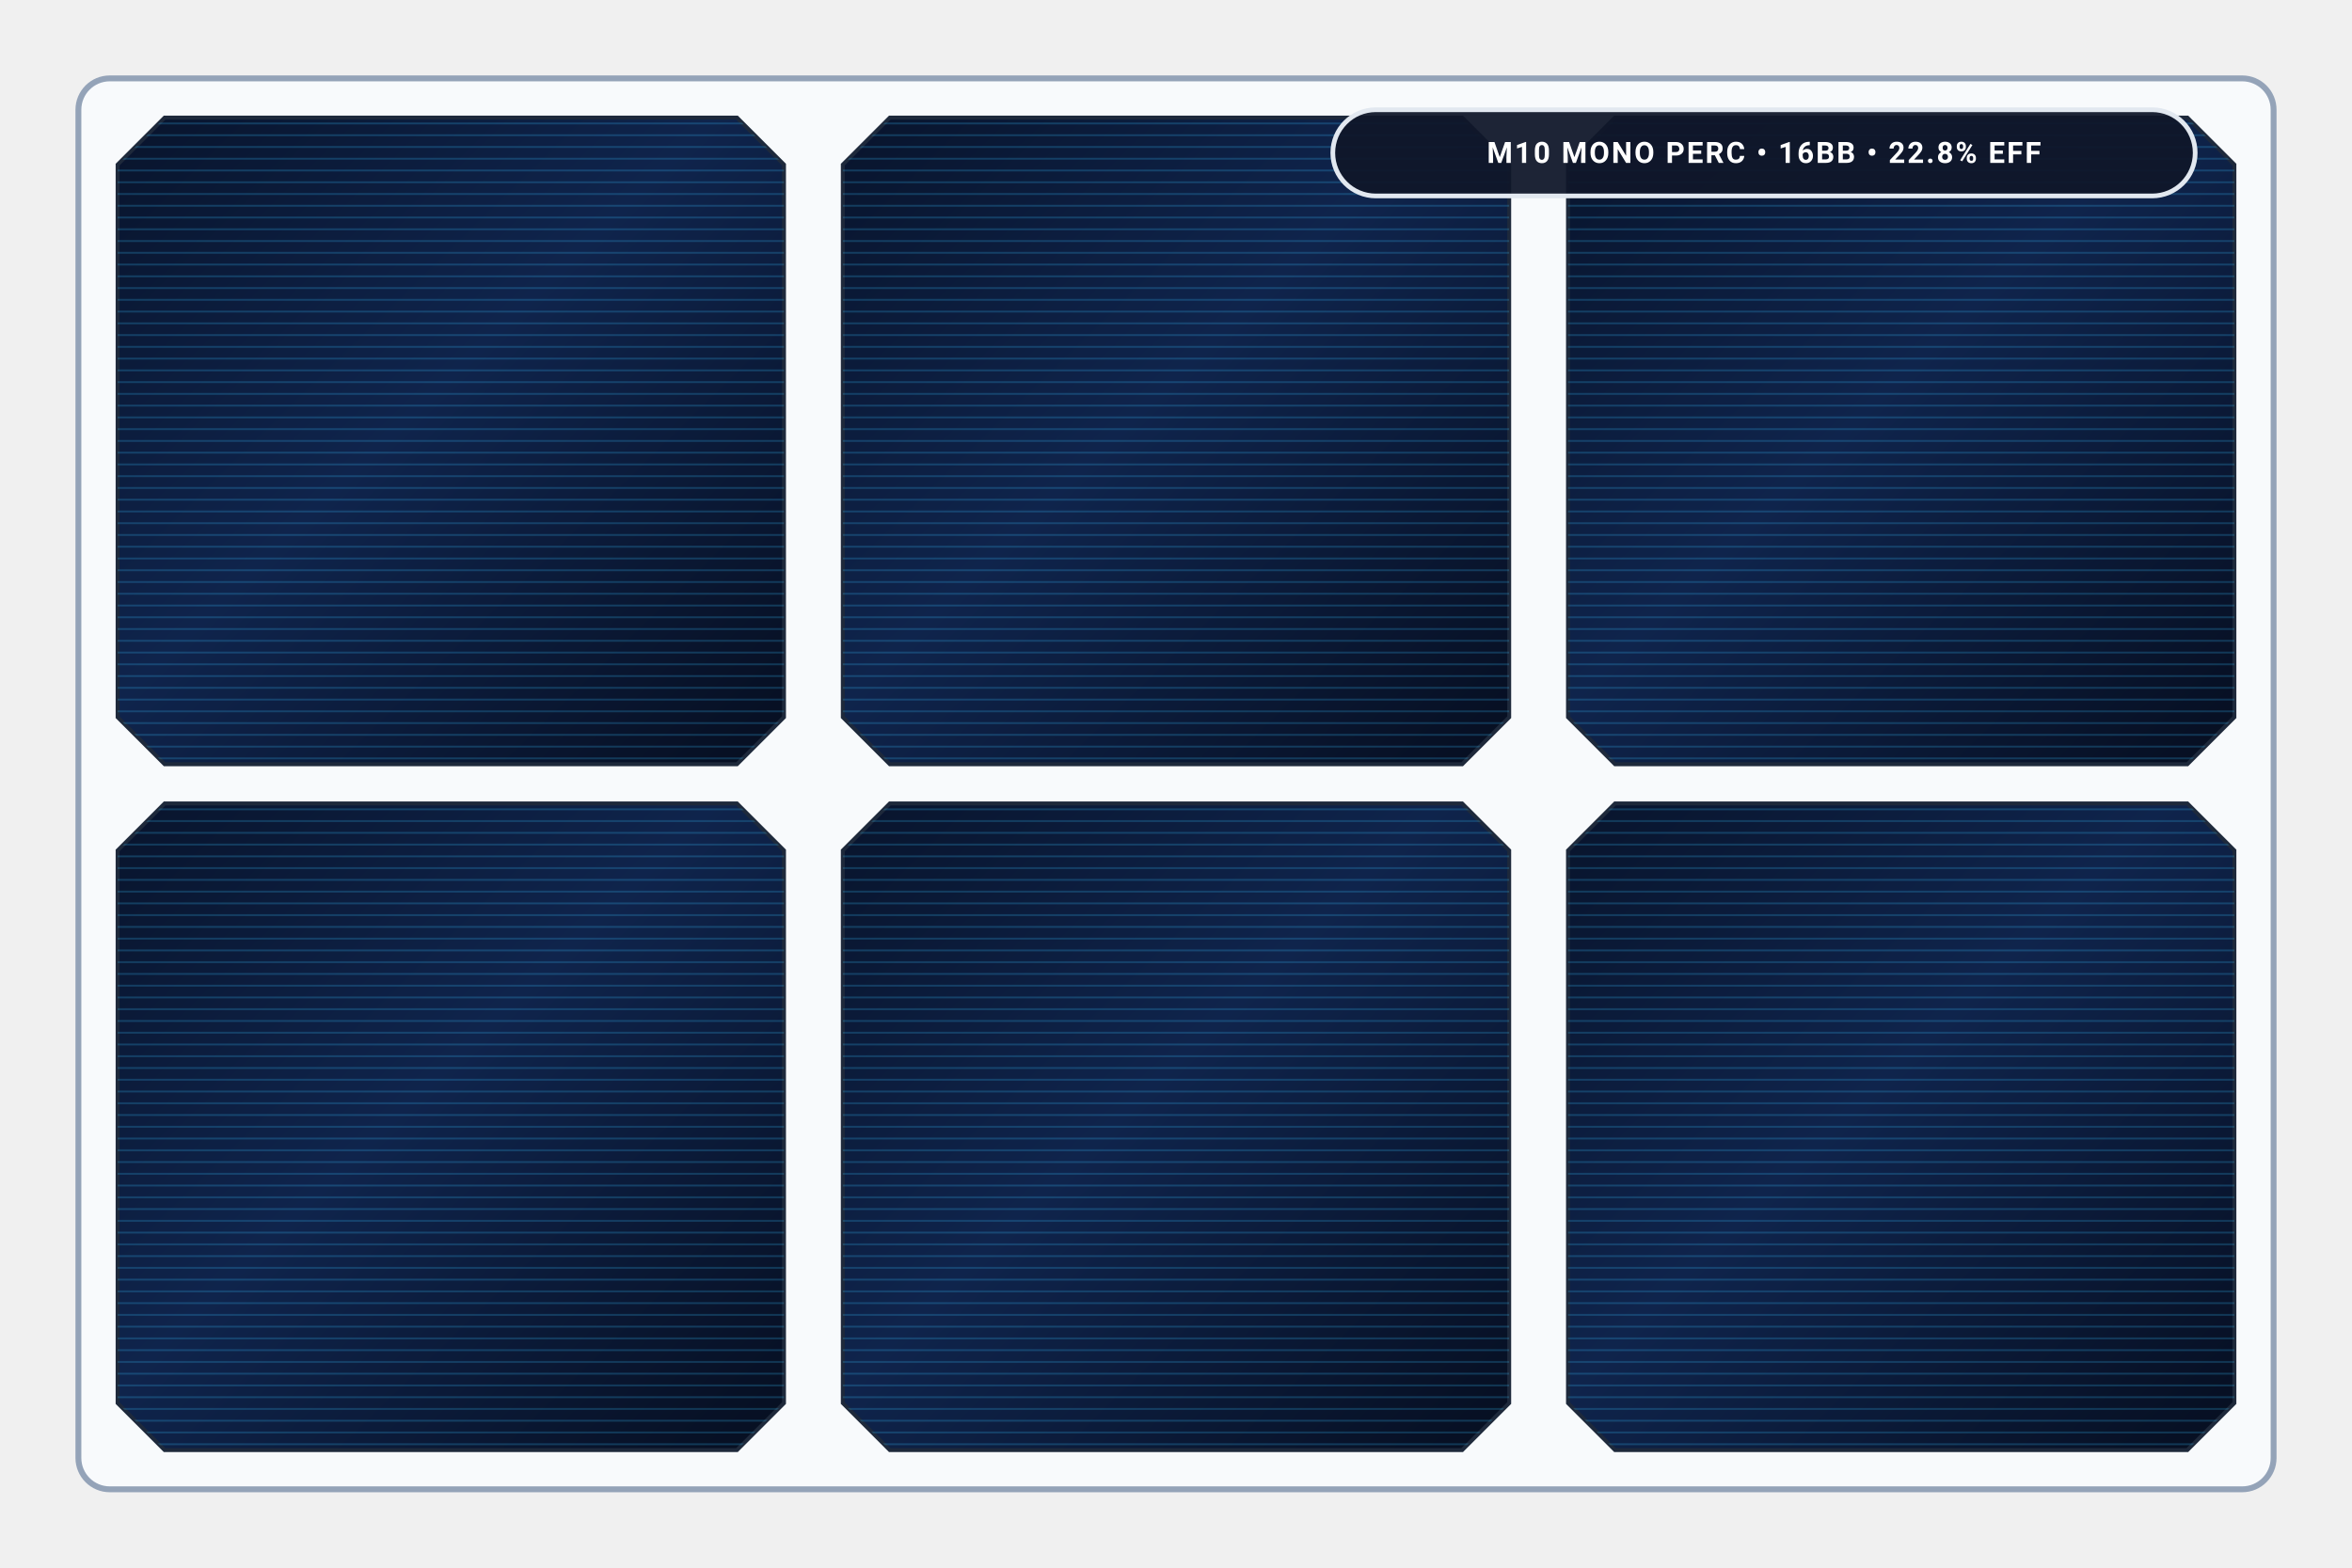
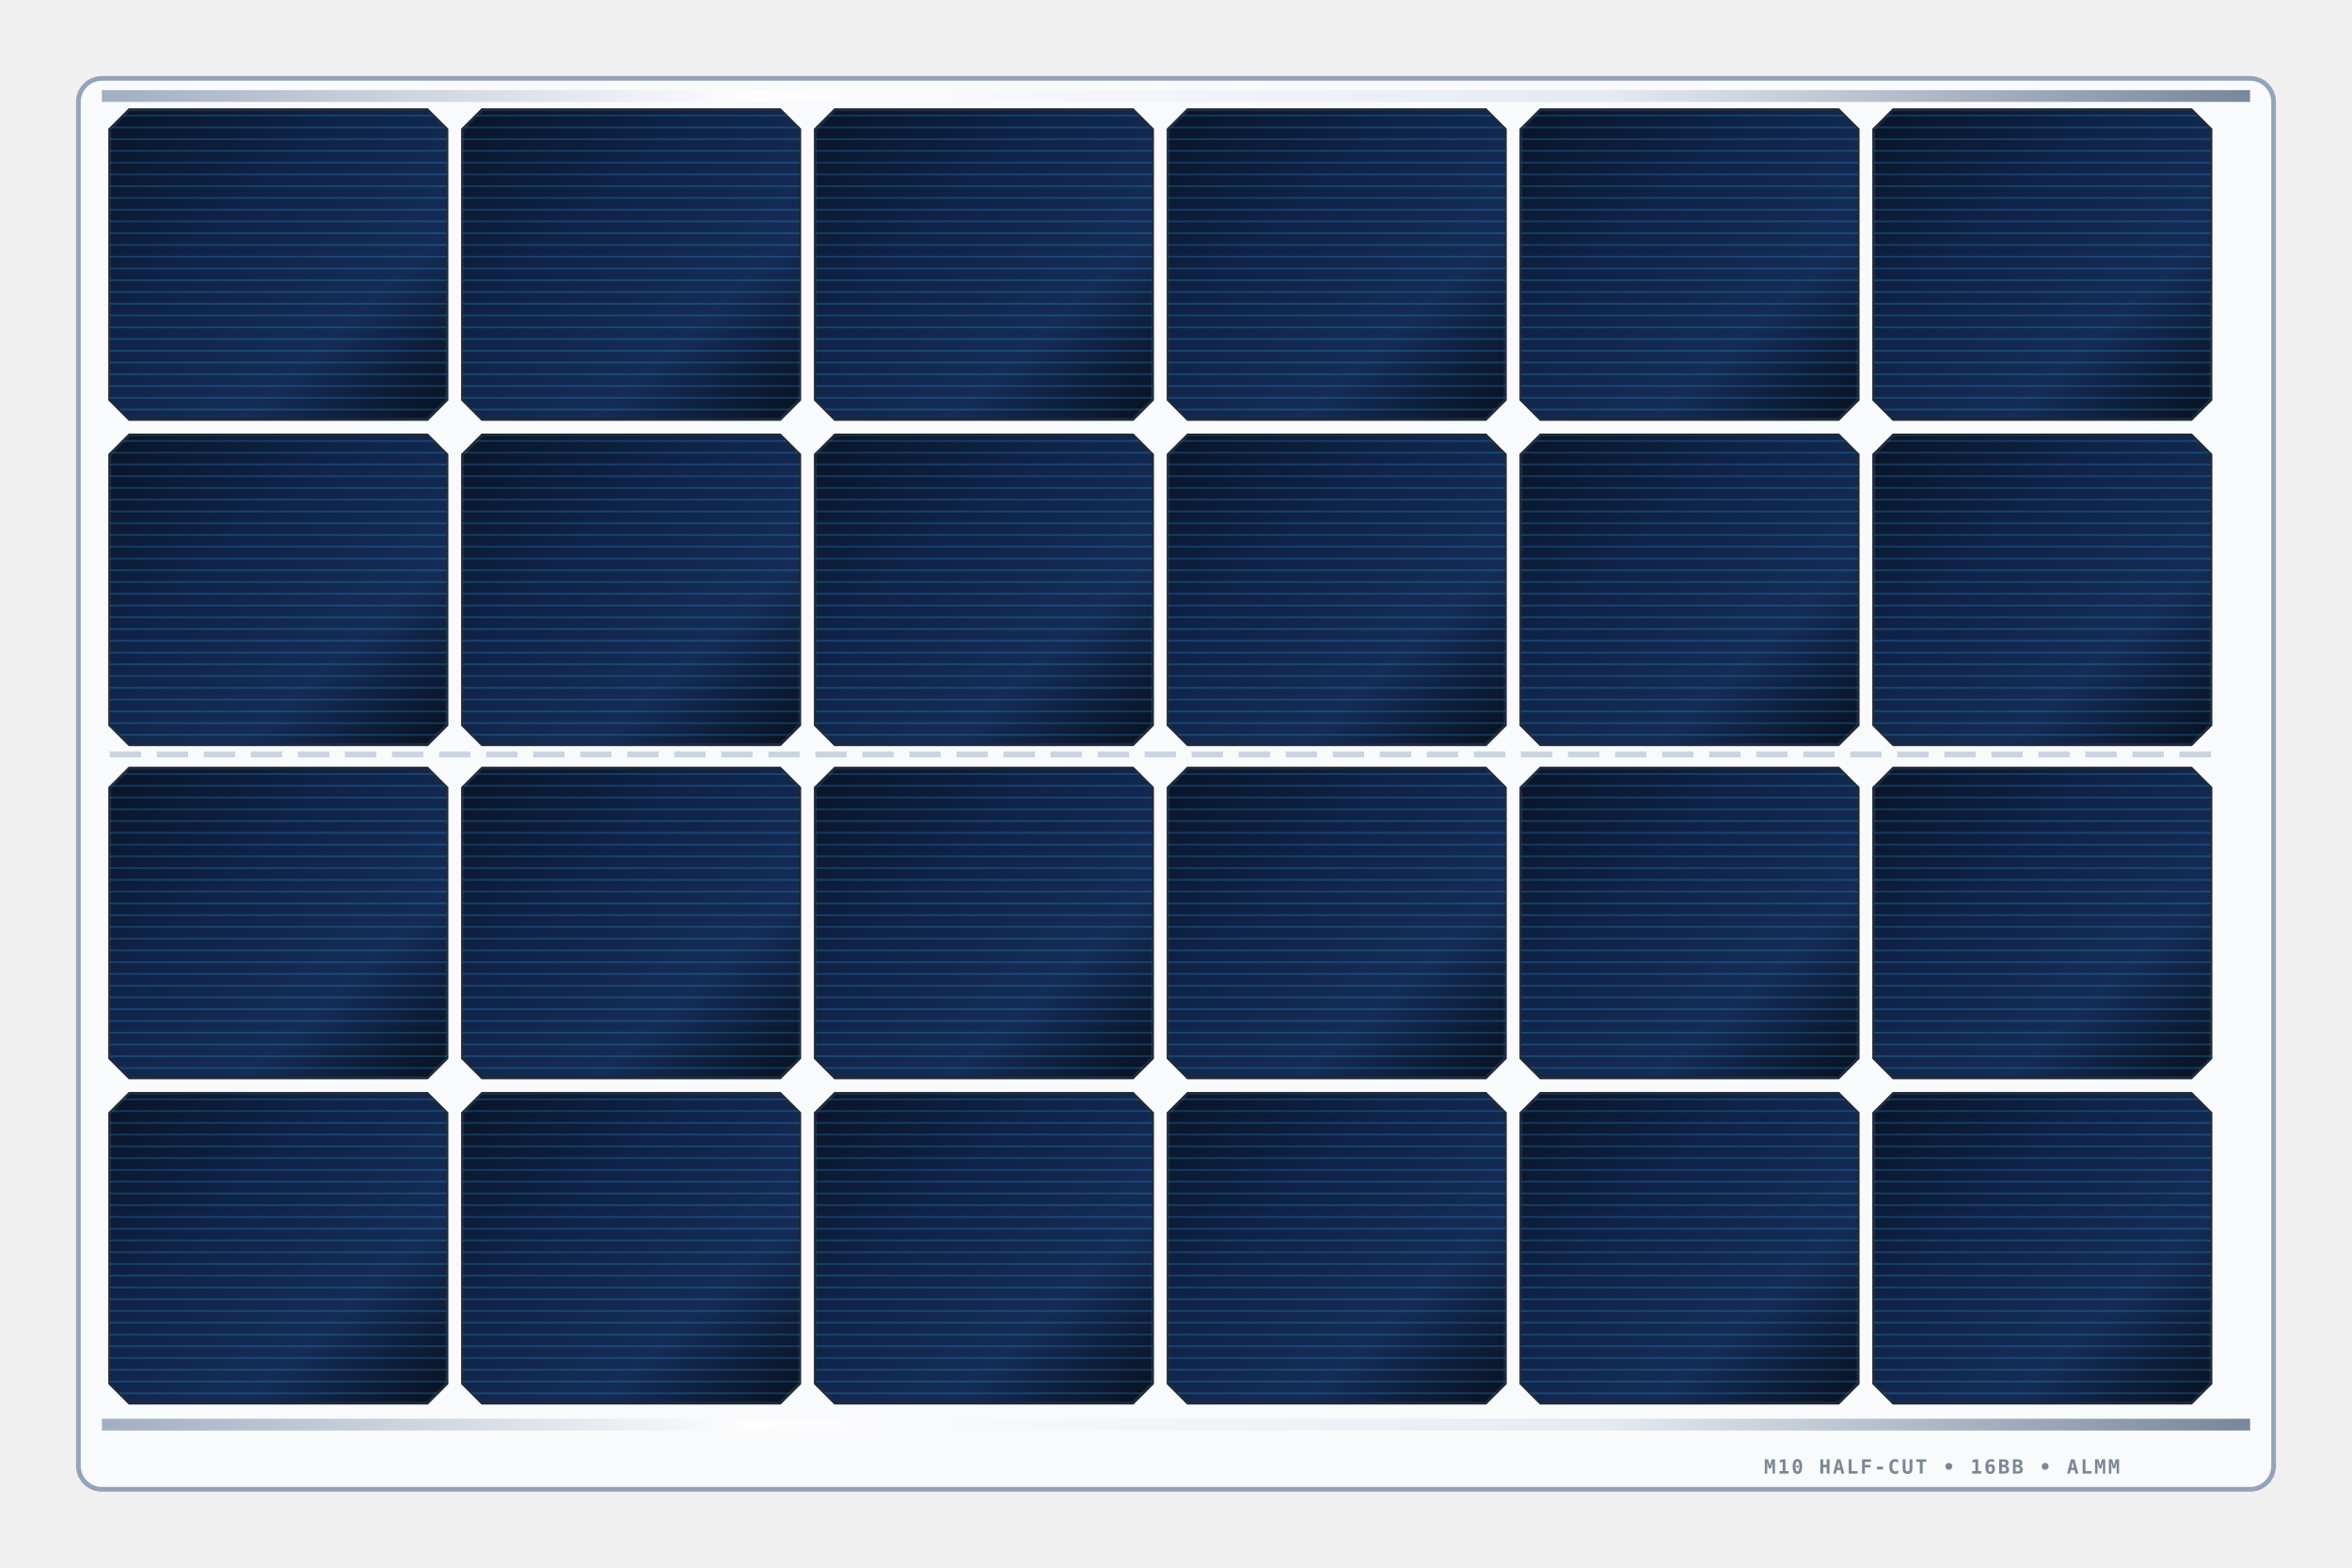
<svg xmlns="http://www.w3.org/2000/svg" viewBox="0 0 600 400" width="100%" height="100%" fill="none">
  <defs>
-     <linearGradient id="waferSilicon" x1="0%" y1="0%" x2="100%" y2="100%">
-       <stop offset="0%" stop-color="#08142C" />
-       <stop offset="45%" stop-color="#0F244C" />
-       <stop offset="100%" stop-color="#060E20" />
+     <linearGradient id="waferSiliconGrad" x1="0%" y1="0%" x2="100%" y2="100%">
+       <stop offset="0%" stop-color="#091428" />
+       <stop offset="35%" stop-color="#0F2347" />
+       <stop offset="70%" stop-color="#142C56" />
+       <stop offset="100%" stop-color="#081120" />
    </linearGradient>
-     <linearGradient id="silverBusbarMetallic" x1="0%" y1="0%" x2="0%" y2="100%">
-       <stop offset="0%" stop-color="#FFFFFF" />
-       <stop offset="35%" stop-color="#F1F5F9" />
-       <stop offset="70%" stop-color="#94A3B8" />
-       <stop offset="100%" stop-color="#FFFFFF" />
+     <linearGradient id="silverBusbarGrad" x1="0%" y1="0%" x2="100%" y2="0%">
+       <stop offset="0%" stop-color="#94A3B8" />
+       <stop offset="30%" stop-color="#FFFFFF" />
+       <stop offset="70%" stop-color="#E2E8F0" />
+       <stop offset="100%" stop-color="#64748B" />
    </linearGradient>
-     <pattern id="siliconFingers" width="40" height="3" patternUnits="userSpaceOnUse">
-       <line x1="0" y1="1.5" x2="40" y2="1.5" stroke="#38BDF8" stroke-width="0.35" stroke-opacity="0.3" />
+     <pattern id="microFingers" width="86" height="3" patternUnits="userSpaceOnUse">
+       <line x1="0" y1="1.5" x2="86" y2="1.5" stroke="#38BDF8" stroke-width="0.3" stroke-opacity="0.32" />
    </pattern>
+     <g id="m10Cell">
+       <polygon points="5,0 81,0 86,5 86,74 81,79 5,79 0,74 0,5" fill="url(#waferSiliconGrad)" stroke="#1E293B" stroke-width="0.75" />
+       <polygon points="5,0 81,0 86,5 86,74 81,79 5,79 0,74 0,5" fill="url(#microFingers)" />
+       <line x1="9" y1="0" x2="9" y2="79" stroke="url(#silverBusbarGrad)" stroke-width="0.9" />
+       <line x1="17" y1="0" x2="17" y2="79" stroke="url(#silverBusbarGrad)" stroke-width="0.9" />
+       <line x1="26" y1="0" x2="26" y2="79" stroke="url(#silverBusbarGrad)" stroke-width="0.9" />
+       <line x1="34" y1="0" x2="34" y2="79" stroke="url(#silverBusbarGrad)" stroke-width="0.9" />
+       <line x1="43" y1="0" x2="43" y2="79" stroke="url(#silverBusbarGrad)" stroke-width="0.9" />
+       <line x1="52" y1="0" x2="52" y2="79" stroke="url(#silverBusbarGrad)" stroke-width="0.9" />
+       <line x1="60" y1="0" x2="60" y2="79" stroke="url(#silverBusbarGrad)" stroke-width="0.9" />
+       <line x1="69" y1="0" x2="69" y2="79" stroke="url(#silverBusbarGrad)" stroke-width="0.9" />
+       <line x1="77" y1="0" x2="77" y2="79" stroke="url(#silverBusbarGrad)" stroke-width="0.9" />
+     </g>
  </defs>
-   <rect x="20" y="20" width="560" height="360" rx="8" fill="#F8FAFC" stroke="#94A3B8" stroke-width="1.5" />
-   <g transform="translate(30, 30)">
-     <polygon points="12,0 158,0 170,12 170,153 158,165 12,165 0,153 0,12" fill="url(#waferSilicon)" stroke="#1E293B" stroke-width="1" />
-     <polygon points="12,0 158,0 170,12 170,153 158,165 12,165 0,153 0,12" fill="url(#siliconFingers)" />
-     <line x1="20" y1="0" x2="20" y2="165" stroke="url(#silverBusbarMetallic)" stroke-width="1.6" />
-     <line x1="40" y1="0" x2="40" y2="165" stroke="url(#silverBusbarMetallic)" stroke-width="1.6" />
-     <line x1="60" y1="0" x2="60" y2="165" stroke="url(#silverBusbarMetallic)" stroke-width="1.6" />
-     <line x1="80" y1="0" x2="80" y2="165" stroke="url(#silverBusbarMetallic)" stroke-width="1.6" />
-     <line x1="100" y1="0" x2="100" y2="165" stroke="url(#silverBusbarMetallic)" stroke-width="1.6" />
-     <line x1="120" y1="0" x2="120" y2="165" stroke="url(#silverBusbarMetallic)" stroke-width="1.6" />
-     <line x1="140" y1="0" x2="140" y2="165" stroke="url(#silverBusbarMetallic)" stroke-width="1.6" />
-     <line x1="160" y1="12" x2="160" y2="153" stroke="url(#silverBusbarMetallic)" stroke-width="1.6" />
+   <rect x="20" y="20" width="560" height="360" rx="6" fill="#F8FAFC" stroke="#94A3B8" stroke-width="1.2" />
+   <rect x="26" y="23" width="548" height="3" fill="url(#silverBusbarGrad)" opacity="0.85" />
+   <use href="#m10Cell" x="28" y="28" />
+   <use href="#m10Cell" x="118" y="28" />
+   <use href="#m10Cell" x="208" y="28" />
+   <use href="#m10Cell" x="298" y="28" />
+   <use href="#m10Cell" x="388" y="28" />
+   <use href="#m10Cell" x="478" y="28" />
+   <use href="#m10Cell" x="28" y="111" />
+   <use href="#m10Cell" x="118" y="111" />
+   <use href="#m10Cell" x="208" y="111" />
+   <use href="#m10Cell" x="298" y="111" />
+   <use href="#m10Cell" x="388" y="111" />
+   <use href="#m10Cell" x="478" y="111" />
+   <line x1="28" y1="192.5" x2="564" y2="192.5" stroke="#CBD5E1" stroke-width="1.5" stroke-dasharray="8, 4" />
+   <use href="#m10Cell" x="28" y="196" />
+   <use href="#m10Cell" x="118" y="196" />
+   <use href="#m10Cell" x="208" y="196" />
+   <use href="#m10Cell" x="298" y="196" />
+   <use href="#m10Cell" x="388" y="196" />
+   <use href="#m10Cell" x="478" y="196" />
+   <use href="#m10Cell" x="28" y="279" />
+   <use href="#m10Cell" x="118" y="279" />
+   <use href="#m10Cell" x="208" y="279" />
+   <use href="#m10Cell" x="298" y="279" />
+   <use href="#m10Cell" x="388" y="279" />
+   <use href="#m10Cell" x="478" y="279" />
+   <rect x="26" y="362" width="548" height="3" fill="url(#silverBusbarGrad)" opacity="0.85" />
+   <g stroke="url(#silverBusbarGrad)" stroke-width="1.2" opacity="0.75">
+     <line x1="71" y1="107" x2="71" y2="111" />
+     <line x1="161" y1="107" x2="161" y2="111" />
+     <line x1="251" y1="107" x2="251" y2="111" />
+     <line x1="341" y1="107" x2="341" y2="111" />
+     <line x1="431" y1="107" x2="431" y2="111" />
+     <line x1="521" y1="107" x2="521" y2="111" />
+     <line x1="71" y1="275" x2="71" y2="279" />
+     <line x1="161" y1="275" x2="161" y2="279" />
+     <line x1="251" y1="275" x2="251" y2="279" />
+     <line x1="341" y1="275" x2="341" y2="279" />
+     <line x1="431" y1="275" x2="431" y2="279" />
+     <line x1="521" y1="275" x2="521" y2="279" />
  </g>
-   <g transform="translate(215, 30)">
-     <polygon points="12,0 158,0 170,12 170,153 158,165 12,165 0,153 0,12" fill="url(#waferSilicon)" stroke="#1E293B" stroke-width="1" />
-     <polygon points="12,0 158,0 170,12 170,153 158,165 12,165 0,153 0,12" fill="url(#siliconFingers)" />
-     <line x1="10" y1="12" x2="10" y2="153" stroke="url(#silverBusbarMetallic)" stroke-width="1.6" />
-     <line x1="30" y1="0" x2="30" y2="165" stroke="url(#silverBusbarMetallic)" stroke-width="1.6" />
-     <line x1="50" y1="0" x2="50" y2="165" stroke="url(#silverBusbarMetallic)" stroke-width="1.6" />
-     <line x1="70" y1="0" x2="70" y2="165" stroke="url(#silverBusbarMetallic)" stroke-width="1.6" />
-     <line x1="90" y1="0" x2="90" y2="165" stroke="url(#silverBusbarMetallic)" stroke-width="1.6" />
-     <line x1="110" y1="0" x2="110" y2="165" stroke="url(#silverBusbarMetallic)" stroke-width="1.6" />
-     <line x1="130" y1="0" x2="130" y2="165" stroke="url(#silverBusbarMetallic)" stroke-width="1.6" />
-     <line x1="150" y1="0" x2="150" y2="165" stroke="url(#silverBusbarMetallic)" stroke-width="1.6" />
-   </g>
-   <g transform="translate(400, 30)">
-     <polygon points="12,0 158,0 170,12 170,153 158,165 12,165 0,153 0,12" fill="url(#waferSilicon)" stroke="#1E293B" stroke-width="1" />
-     <polygon points="12,0 158,0 170,12 170,153 158,165 12,165 0,153 0,12" fill="url(#siliconFingers)" />
-     <line x1="10" y1="12" x2="10" y2="153" stroke="url(#silverBusbarMetallic)" stroke-width="1.6" />
-     <line x1="30" y1="0" x2="30" y2="165" stroke="url(#silverBusbarMetallic)" stroke-width="1.6" />
-     <line x1="50" y1="0" x2="50" y2="165" stroke="url(#silverBusbarMetallic)" stroke-width="1.6" />
-     <line x1="70" y1="0" x2="70" y2="165" stroke="url(#silverBusbarMetallic)" stroke-width="1.6" />
-     <line x1="90" y1="0" x2="90" y2="165" stroke="url(#silverBusbarMetallic)" stroke-width="1.6" />
-     <line x1="110" y1="0" x2="110" y2="165" stroke="url(#silverBusbarMetallic)" stroke-width="1.6" />
-     <line x1="130" y1="0" x2="130" y2="165" stroke="url(#silverBusbarMetallic)" stroke-width="1.6" />
-     <line x1="150" y1="0" x2="150" y2="165" stroke="url(#silverBusbarMetallic)" stroke-width="1.6" />
-   </g>
-   <g transform="translate(30, 205)">
-     <polygon points="12,0 158,0 170,12 170,153 158,165 12,165 0,153 0,12" fill="url(#waferSilicon)" stroke="#1E293B" stroke-width="1" />
-     <polygon points="12,0 158,0 170,12 170,153 158,165 12,165 0,153 0,12" fill="url(#siliconFingers)" />
-     <line x1="20" y1="0" x2="20" y2="165" stroke="url(#silverBusbarMetallic)" stroke-width="1.6" />
-     <line x1="40" y1="0" x2="40" y2="165" stroke="url(#silverBusbarMetallic)" stroke-width="1.6" />
-     <line x1="60" y1="0" x2="60" y2="165" stroke="url(#silverBusbarMetallic)" stroke-width="1.6" />
-     <line x1="80" y1="0" x2="80" y2="165" stroke="url(#silverBusbarMetallic)" stroke-width="1.6" />
-     <line x1="100" y1="0" x2="100" y2="165" stroke="url(#silverBusbarMetallic)" stroke-width="1.6" />
-     <line x1="120" y1="0" x2="120" y2="165" stroke="url(#silverBusbarMetallic)" stroke-width="1.6" />
-     <line x1="140" y1="0" x2="140" y2="165" stroke="url(#silverBusbarMetallic)" stroke-width="1.6" />
-     <line x1="160" y1="12" x2="160" y2="153" stroke="url(#silverBusbarMetallic)" stroke-width="1.6" />
-   </g>
-   <g transform="translate(215, 205)">
-     <polygon points="12,0 158,0 170,12 170,153 158,165 12,165 0,153 0,12" fill="url(#waferSilicon)" stroke="#1E293B" stroke-width="1" />
-     <polygon points="12,0 158,0 170,12 170,153 158,165 12,165 0,153 0,12" fill="url(#siliconFingers)" />
-     <line x1="10" y1="12" x2="10" y2="153" stroke="url(#silverBusbarMetallic)" stroke-width="1.6" />
-     <line x1="30" y1="0" x2="30" y2="165" stroke="url(#silverBusbarMetallic)" stroke-width="1.6" />
-     <line x1="50" y1="0" x2="50" y2="165" stroke="url(#silverBusbarMetallic)" stroke-width="1.6" />
-     <line x1="70" y1="0" x2="70" y2="165" stroke="url(#silverBusbarMetallic)" stroke-width="1.6" />
-     <line x1="90" y1="0" x2="90" y2="165" stroke="url(#silverBusbarMetallic)" stroke-width="1.6" />
-     <line x1="110" y1="0" x2="110" y2="165" stroke="url(#silverBusbarMetallic)" stroke-width="1.6" />
-     <line x1="130" y1="0" x2="130" y2="165" stroke="url(#silverBusbarMetallic)" stroke-width="1.6" />
-     <line x1="150" y1="0" x2="150" y2="165" stroke="url(#silverBusbarMetallic)" stroke-width="1.6" />
-   </g>
-   <g transform="translate(400, 205)">
-     <polygon points="12,0 158,0 170,12 170,153 158,165 12,165 0,153 0,12" fill="url(#waferSilicon)" stroke="#1E293B" stroke-width="1" />
-     <polygon points="12,0 158,0 170,12 170,153 158,165 12,165 0,153 0,12" fill="url(#siliconFingers)" />
-     <line x1="10" y1="12" x2="10" y2="153" stroke="url(#silverBusbarMetallic)" stroke-width="1.6" />
-     <line x1="30" y1="0" x2="30" y2="165" stroke="url(#silverBusbarMetallic)" stroke-width="1.6" />
-     <line x1="50" y1="0" x2="50" y2="165" stroke="url(#silverBusbarMetallic)" stroke-width="1.6" />
-     <line x1="70" y1="0" x2="70" y2="165" stroke="url(#silverBusbarMetallic)" stroke-width="1.6" />
-     <line x1="90" y1="0" x2="90" y2="165" stroke="url(#silverBusbarMetallic)" stroke-width="1.6" />
-     <line x1="110" y1="0" x2="110" y2="165" stroke="url(#silverBusbarMetallic)" stroke-width="1.6" />
-     <line x1="130" y1="0" x2="130" y2="165" stroke="url(#silverBusbarMetallic)" stroke-width="1.6" />
-     <line x1="150" y1="0" x2="150" y2="165" stroke="url(#silverBusbarMetallic)" stroke-width="1.6" />
-   </g>
-   <g transform="translate(340, 28)">
-     <rect width="220" height="22" rx="11" fill="rgba(15, 23, 42, 0.94)" stroke="#E2E8F0" stroke-width="1.2" />
-     <text x="110" y="11" font-family="-apple-system, BlinkMacSystemFont, 'Segoe UI', Roboto, sans-serif" font-size="7.5" font-weight="700" fill="#FFFFFF" text-anchor="middle" dominant-baseline="central" letter-spacing="0.5">M10 MONO PERC • 16BB • 22.8% EFF</text>
+   <g transform="translate(450, 368)" opacity="0.7">
+     <text x="0" y="8" font-family="'JetBrains Mono', 'SF Mono', Consolas, monospace" font-size="5" font-weight="600" fill="#475569" letter-spacing="0.5">M10 HALF-CUT • 16BB • ALMM</text>
  </g>
</svg>
